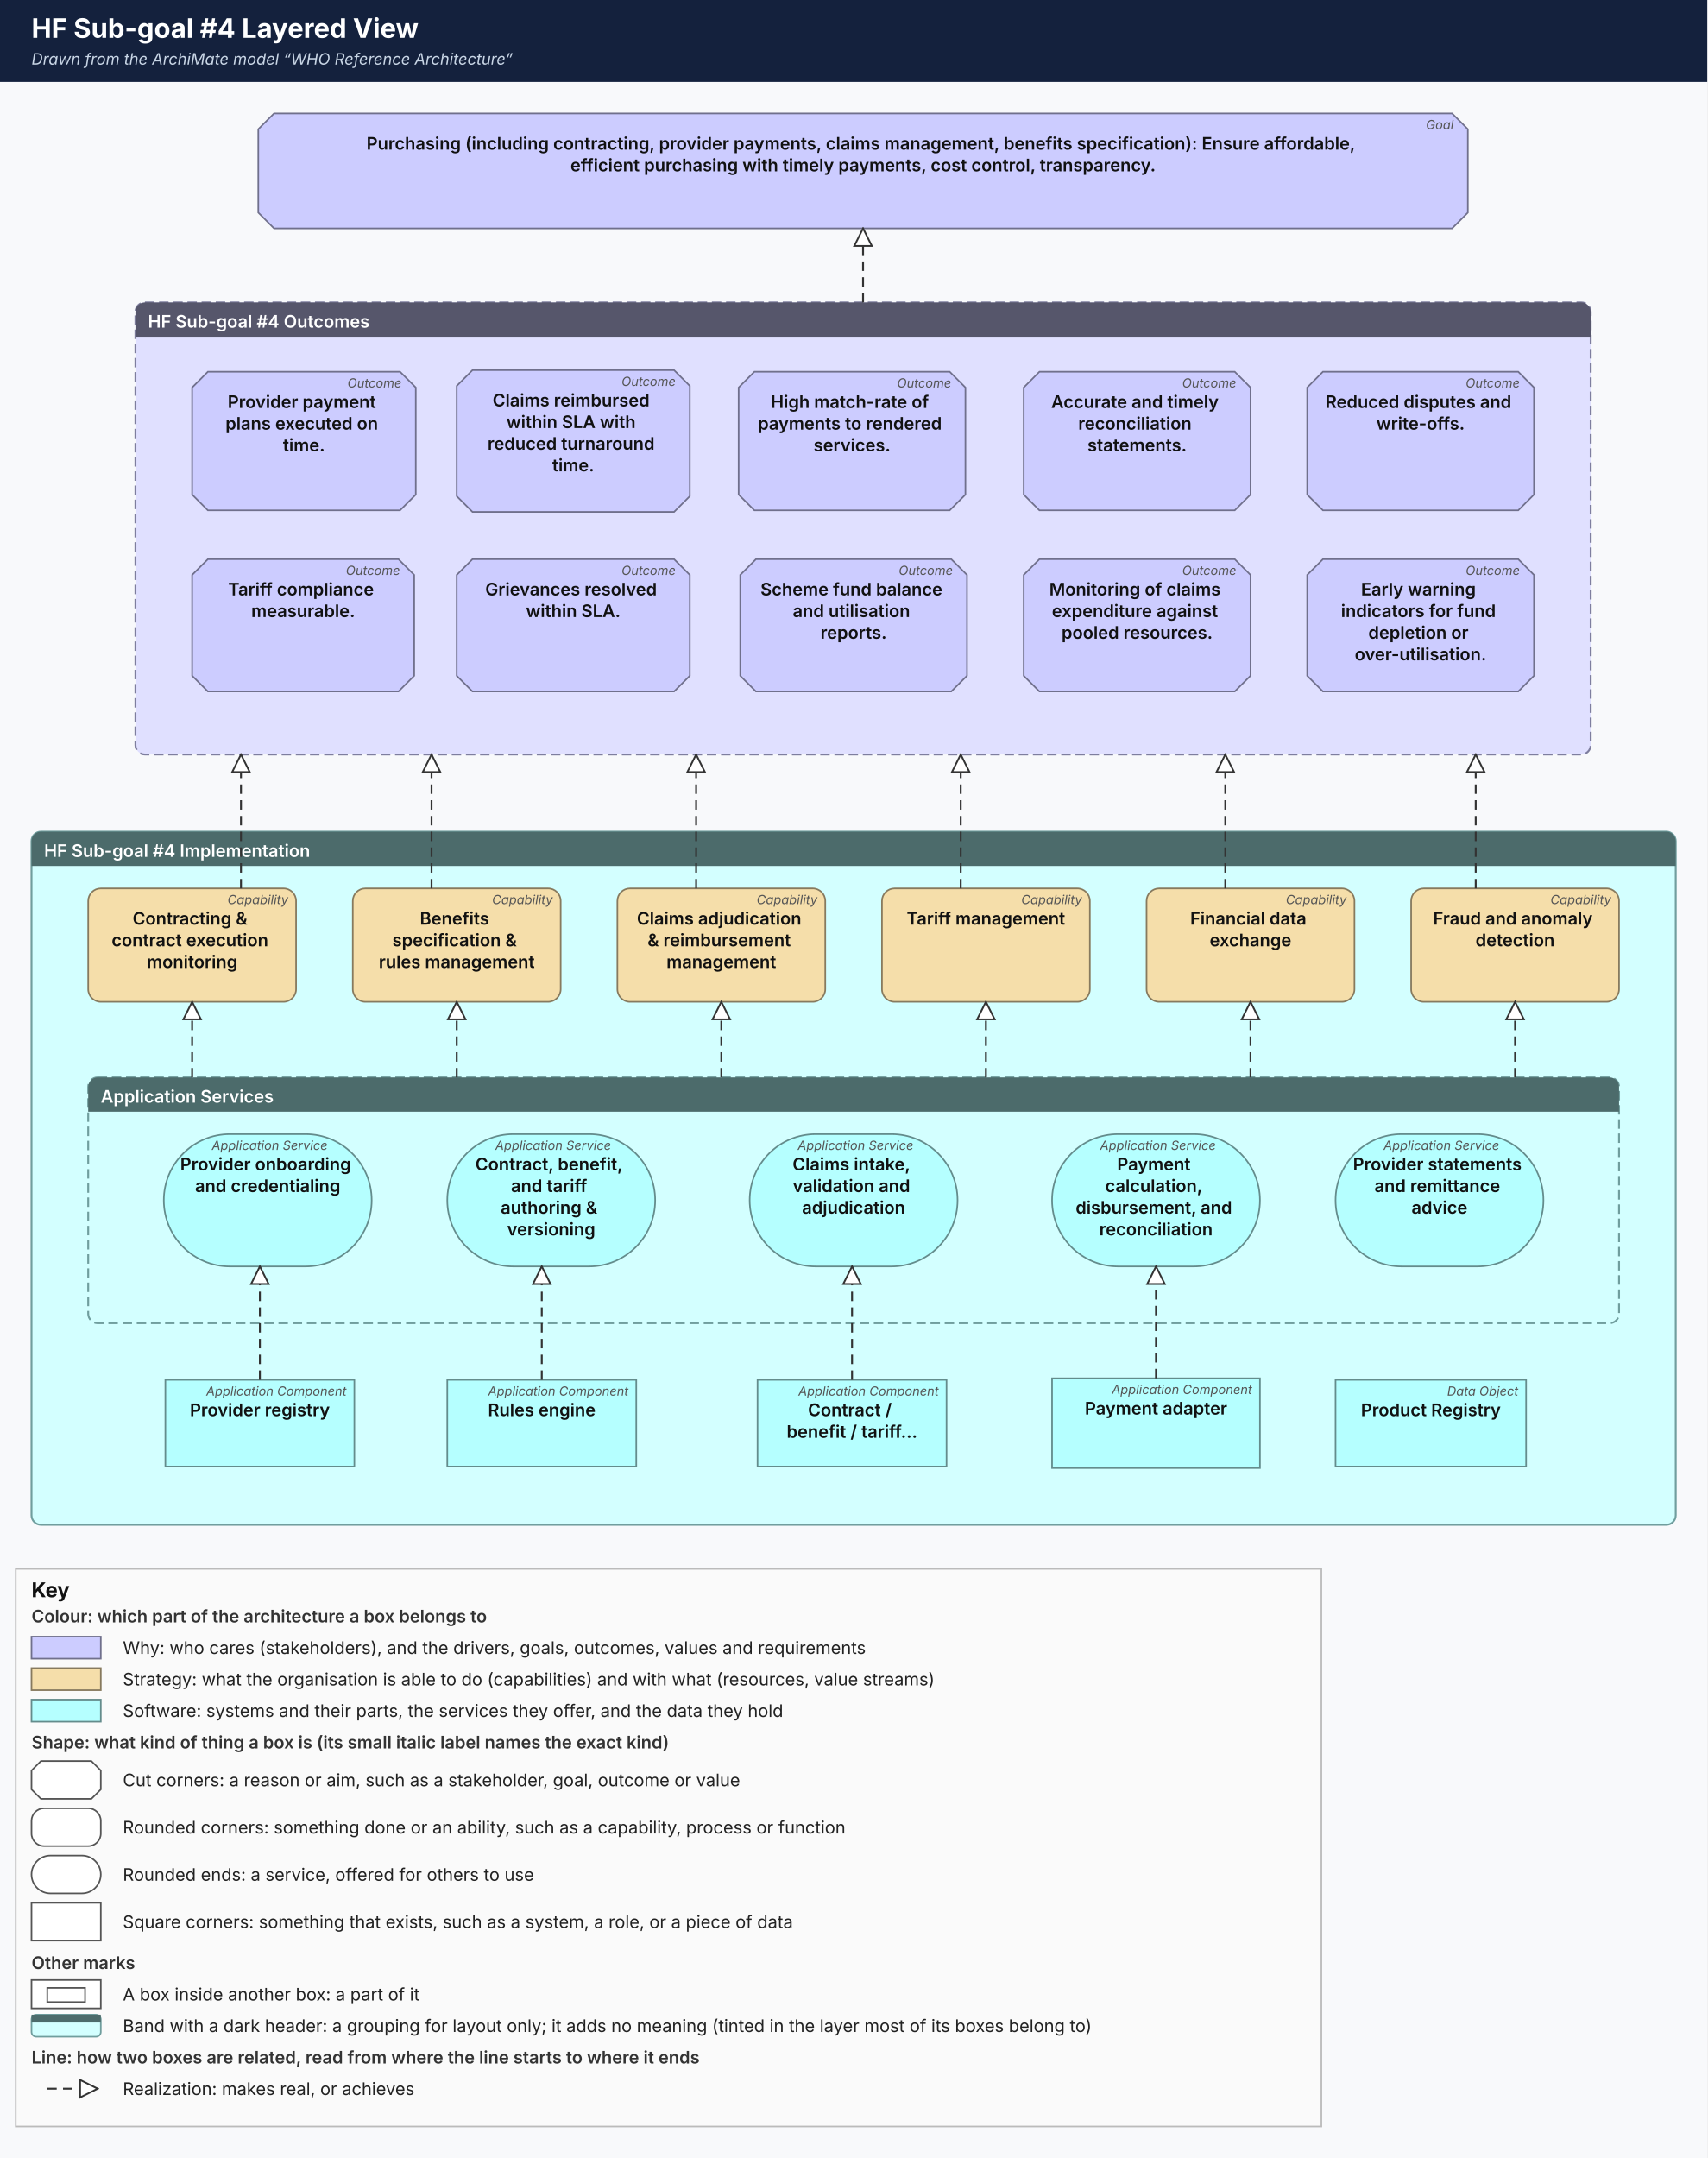
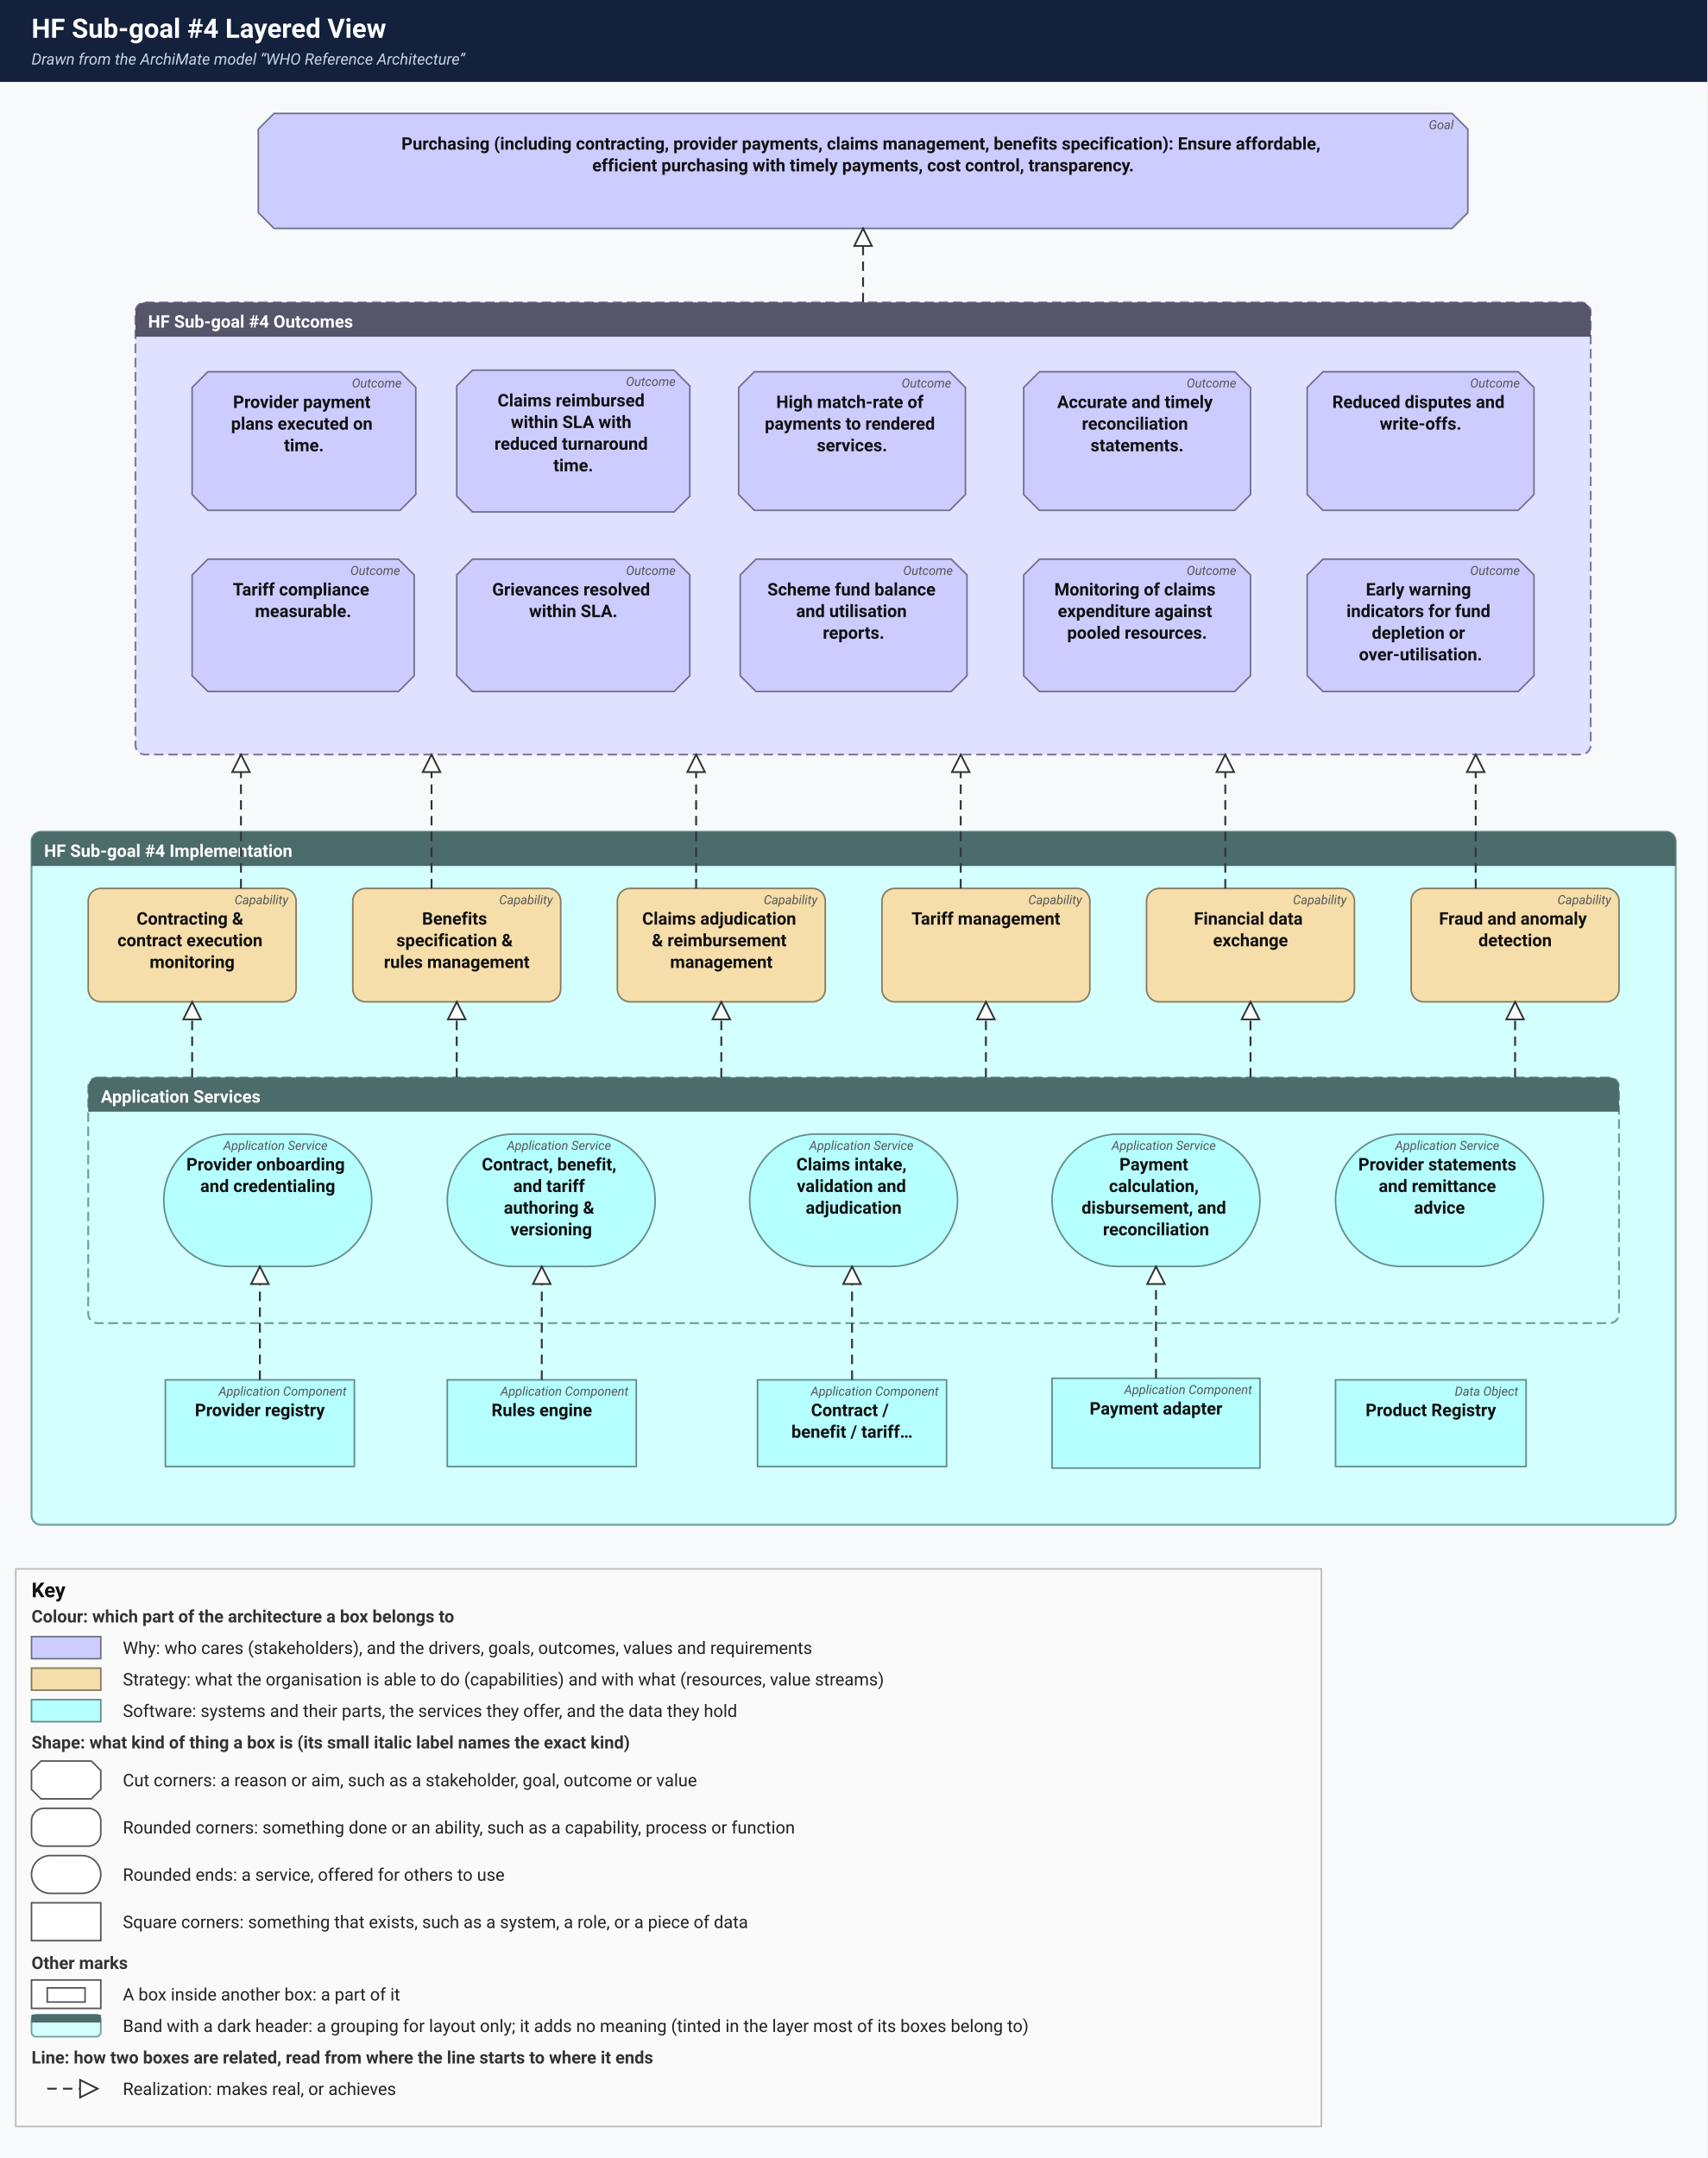
<svg xmlns="http://www.w3.org/2000/svg" viewBox="16 24 1084 1370" width="1084" height="1370" role="img" aria-labelledby="av-title">
  <style>
- .av-name{font:600 11px Inter, "Segoe UI", system-ui, -apple-system, Helvetica, Arial, sans-serif;fill:#111}
- .av-type{font:italic 8px Inter, "Segoe UI", system-ui, -apple-system, Helvetica, Arial, sans-serif;fill:#555}
- .av-group{font:600 11px Inter, "Segoe UI", system-ui, -apple-system, Helvetica, Arial, sans-serif;fill:#333}
- .av-note{font:10px Inter, "Segoe UI", system-ui, -apple-system, Helvetica, Arial, sans-serif;fill:#222}
- .av-key{font:11px Inter, "Segoe UI", system-ui, -apple-system, Helvetica, Arial, sans-serif;fill:#222}
- .av-keyh{font:600 11px Inter, "Segoe UI", system-ui, -apple-system, Helvetica, Arial, sans-serif;fill:#333}
- .av-keyt{font:700 13px Inter, "Segoe UI", system-ui, -apple-system, Helvetica, Arial, sans-serif;fill:#111}
- .av-rel{font:9px Inter, "Segoe UI", system-ui, -apple-system, Helvetica, Arial, sans-serif;fill:#333;paint-order:stroke;stroke:#fff;stroke-width:3px}
+ .av-name{font:600 11px system-ui, -apple-system, "Segoe UI", Roboto, "Helvetica Neue", Arial, "Noto Sans", sans-serif;fill:#111}
+ .av-type{font:italic 8px system-ui, -apple-system, "Segoe UI", Roboto, "Helvetica Neue", Arial, "Noto Sans", sans-serif;fill:#555}
+ .av-group{font:600 11px system-ui, -apple-system, "Segoe UI", Roboto, "Helvetica Neue", Arial, "Noto Sans", sans-serif;fill:#333}
+ .av-note{font:10px system-ui, -apple-system, "Segoe UI", Roboto, "Helvetica Neue", Arial, "Noto Sans", sans-serif;fill:#222}
+ .av-key{font:11px system-ui, -apple-system, "Segoe UI", Roboto, "Helvetica Neue", Arial, "Noto Sans", sans-serif;fill:#222}
+ .av-keyh{font:600 11px system-ui, -apple-system, "Segoe UI", Roboto, "Helvetica Neue", Arial, "Noto Sans", sans-serif;fill:#333}
+ .av-keyt{font:700 13px system-ui, -apple-system, "Segoe UI", Roboto, "Helvetica Neue", Arial, "Noto Sans", sans-serif;fill:#111}
+ .av-rel{font:9px system-ui, -apple-system, "Segoe UI", Roboto, "Helvetica Neue", Arial, "Noto Sans", sans-serif;fill:#333;paint-order:stroke;stroke:#fff;stroke-width:3px}
a:hover rect,a:hover polygon,a:focus rect,a:focus polygon{stroke:#06c;stroke-width:2.5}
</style>
  <defs>
    <marker id="arrow-open" viewBox="0 0 12 12" refX="11" refY="6" markerWidth="11" markerHeight="11" orient="auto-start-reverse" markerUnits="userSpaceOnUse">
      <path d="M1 1 L11 6 L1 11" fill="none" stroke="#333" stroke-width="1.3" />
    </marker>
    <marker id="arrow-filled" viewBox="0 0 12 12" refX="11" refY="6" markerWidth="11" markerHeight="11" orient="auto-start-reverse" markerUnits="userSpaceOnUse">
      <path d="M1 1 L11 6 L1 11 Z" fill="#333" />
    </marker>
    <marker id="arrow-small" viewBox="0 0 10 10" refX="9" refY="5" markerWidth="8" markerHeight="8" orient="auto-start-reverse" markerUnits="userSpaceOnUse">
      <path d="M1 1 L9 5 L1 9" fill="none" stroke="#333" stroke-width="1.2" />
    </marker>
    <marker id="triangle-hollow" viewBox="0 0 14 14" refX="13" refY="7" markerWidth="13" markerHeight="13" orient="auto-start-reverse" markerUnits="userSpaceOnUse">
      <path d="M1 1 L13 7 L1 13 Z" fill="#fff" stroke="#333" stroke-width="1.2" />
    </marker>
    <marker id="diamond-filled" viewBox="0 0 16 10" refX="1" refY="5" markerWidth="16" markerHeight="10" orient="auto-start-reverse" markerUnits="userSpaceOnUse">
      <path d="M1 5 L8 1 L15 5 L8 9 Z" fill="#333" />
    </marker>
    <marker id="diamond-hollow" viewBox="0 0 16 10" refX="1" refY="5" markerWidth="16" markerHeight="10" orient="auto-start-reverse" markerUnits="userSpaceOnUse">
      <path d="M1 5 L8 1 L15 5 L8 9 Z" fill="#fff" stroke="#333" stroke-width="1.2" />
    </marker>
    <marker id="dot" viewBox="0 0 8 8" refX="4" refY="4" markerWidth="7" markerHeight="7" orient="auto" markerUnits="userSpaceOnUse">
      <circle cx="4" cy="4" r="3.2" fill="#333" />
    </marker>
    <pattern id="missing" width="8" height="8" patternUnits="userSpaceOnUse" patternTransform="rotate(45)">
      <rect width="8" height="8" fill="#fff" />
      <line x1="0" y1="0" x2="0" y2="8" stroke="#d33" stroke-width="2" />
    </pattern>
  </defs>
  <rect x="16" y="24" width="1084" height="1370" fill="#f8f9fb" />
  <rect x="16" y="24" width="1084" height="52" fill="#14213d" />
-   <text x="36" y="48" style="font:700 17px Inter, &quot;Segoe UI&quot;, system-ui, -apple-system, Helvetica, Arial, sans-serif;fill:#fff">HF Sub-goal #4 Layered View</text>
-   <text x="36" y="65" style="font:italic 10px Inter, &quot;Segoe UI&quot;, system-ui, -apple-system, Helvetica, Arial, sans-serif;fill:#c9d6e6">Drawn from the ArchiMate model “WHO Reference Architecture”</text>
+   <text x="36" y="48" style="font:700 17px system-ui, -apple-system, &quot;Segoe UI&quot;, Roboto, &quot;Helvetica Neue&quot;, Arial, &quot;Noto Sans&quot;, sans-serif;fill:#fff">HF Sub-goal #4 Layered View</text>
+   <text x="36" y="65" style="font:italic 10px system-ui, -apple-system, &quot;Segoe UI&quot;, Roboto, &quot;Helvetica Neue&quot;, Arial, &quot;Noto Sans&quot;, sans-serif;fill:#c9d6e6">Drawn from the ArchiMate model “WHO Reference Architecture”</text>
  <a href="../../../en/dpi-h-ra/archimate/0.2.0-draft.2/element/purchasing-including-contracting-provider-payments-claims/" target="_top">
    <polygon points="190,96 938,96 948,106 948,159 938,169 190,169 180,159 180,106" fill="#ccccff" stroke="#70708c" stroke-width="1" />
    <text class="av-type" x="939" y="106" text-anchor="end">Goal</text>
    <text class="av-name" x="564" y="119" text-anchor="middle">
      <tspan x="564" dy="0">Purchasing (including contracting, provider payments, claims management, benefits specification): Ensure affordable,</tspan>
      <tspan x="564" dy="13.75">efficient purchasing with timely payments, cost control, transparency.</tspan>
    </text>
  </a>
  <a href="../../../en/dpi-h-ra/archimate/0.2.0-draft.2/element/hf-sub-goal-4-outcomes/" target="_top">
    <rect x="102" y="216" width="924" height="287" rx="6" fill="#e0e0ff" stroke="#7e7e9e" stroke-width="1.2" stroke-dasharray="6 3" />
    <path d="M102 222 a6 6 0 0 1 6 -6 h912 a6 6 0 0 1 6 6 v15.75 h-924 z" fill="#56566b" />
    <text class="av-group" x="110" y="232" style="fill:#fff">HF Sub-goal #4 Outcomes</text>
  </a>
  <a href="../../../en/dpi-h-ra/archimate/0.2.0-draft.2/element/provider-payment-plans-executed-on-time/" target="_top">
    <polygon points="148,260 270,260 280,270 280,338 270,348 148,348 138,338 138,270" fill="#ccccff" stroke="#70708c" stroke-width="1" />
    <text class="av-type" x="271" y="270" text-anchor="end">Outcome</text>
    <text class="av-name" x="209" y="283" text-anchor="middle">
      <tspan x="209" dy="0">Provider payment</tspan>
      <tspan x="209" dy="13.75">plans executed on</tspan>
      <tspan x="209" dy="13.75">time.</tspan>
    </text>
  </a>
  <a href="../../../en/dpi-h-ra/archimate/0.2.0-draft.2/element/claims-reimbursed-within-sla-with-reduced-turnaround-time/" target="_top">
    <polygon points="316,259 444,259 454,269 454,339 444,349 316,349 306,339 306,269" fill="#ccccff" stroke="#70708c" stroke-width="1" />
    <text class="av-type" x="445" y="269" text-anchor="end">Outcome</text>
    <text class="av-name" x="380" y="282" text-anchor="middle">
      <tspan x="380" dy="0">Claims reimbursed</tspan>
      <tspan x="380" dy="13.75">within SLA with</tspan>
      <tspan x="380" dy="13.75">reduced turnaround</tspan>
      <tspan x="380" dy="13.75">time.</tspan>
    </text>
  </a>
  <a href="../../../en/dpi-h-ra/archimate/0.2.0-draft.2/element/high-match-rate-of-payments-to-rendered-services/" target="_top">
    <polygon points="495,260 619,260 629,270 629,338 619,348 495,348 485,338 485,270" fill="#ccccff" stroke="#70708c" stroke-width="1" />
    <text class="av-type" x="620" y="270" text-anchor="end">Outcome</text>
    <text class="av-name" x="557" y="283" text-anchor="middle">
      <tspan x="557" dy="0">High match-rate of</tspan>
      <tspan x="557" dy="13.75">payments to rendered</tspan>
      <tspan x="557" dy="13.75">services.</tspan>
    </text>
  </a>
  <a href="../../../en/dpi-h-ra/archimate/0.2.0-draft.2/element/accurate-and-timely-reconciliation-statements/" target="_top">
    <polygon points="676,260 800,260 810,270 810,338 800,348 676,348 666,338 666,270" fill="#ccccff" stroke="#70708c" stroke-width="1" />
    <text class="av-type" x="801" y="270" text-anchor="end">Outcome</text>
    <text class="av-name" x="738" y="283" text-anchor="middle">
      <tspan x="738" dy="0">Accurate and timely</tspan>
      <tspan x="738" dy="13.75">reconciliation</tspan>
      <tspan x="738" dy="13.75">statements.</tspan>
    </text>
  </a>
  <a href="../../../en/dpi-h-ra/archimate/0.2.0-draft.2/element/reduced-disputes-and-write-offs/" target="_top">
    <polygon points="856,260 980,260 990,270 990,338 980,348 856,348 846,338 846,270" fill="#ccccff" stroke="#70708c" stroke-width="1" />
    <text class="av-type" x="981" y="270" text-anchor="end">Outcome</text>
    <text class="av-name" x="918" y="283" text-anchor="middle">
      <tspan x="918" dy="0">Reduced disputes and</tspan>
      <tspan x="918" dy="13.75">write-offs.</tspan>
    </text>
  </a>
  <a href="../../../en/dpi-h-ra/archimate/0.2.0-draft.2/element/tariff-compliance-measurable/" target="_top">
    <polygon points="148,379 269,379 279,389 279,453 269,463 148,463 138,453 138,389" fill="#ccccff" stroke="#70708c" stroke-width="1" />
    <text class="av-type" x="270" y="389" text-anchor="end">Outcome</text>
    <text class="av-name" x="208.5" y="402" text-anchor="middle">
      <tspan x="208.5" dy="0">Tariff compliance</tspan>
      <tspan x="208.5" dy="13.75">measurable.</tspan>
    </text>
  </a>
  <a href="../../../en/dpi-h-ra/archimate/0.2.0-draft.2/element/grievances-resolved-within-sla/" target="_top">
    <polygon points="316,379 444,379 454,389 454,453 444,463 316,463 306,453 306,389" fill="#ccccff" stroke="#70708c" stroke-width="1" />
    <text class="av-type" x="445" y="389" text-anchor="end">Outcome</text>
    <text class="av-name" x="380" y="402" text-anchor="middle">
      <tspan x="380" dy="0">Grievances resolved</tspan>
      <tspan x="380" dy="13.75">within SLA.</tspan>
    </text>
  </a>
  <a href="../../../en/dpi-h-ra/archimate/0.2.0-draft.2/element/scheme-fund-balance-and-utilisation-reports/" target="_top">
    <polygon points="496,379 620,379 630,389 630,453 620,463 496,463 486,453 486,389" fill="#ccccff" stroke="#70708c" stroke-width="1" />
    <text class="av-type" x="621" y="389" text-anchor="end">Outcome</text>
    <text class="av-name" x="558" y="402" text-anchor="middle">
      <tspan x="558" dy="0">Scheme fund balance</tspan>
      <tspan x="558" dy="13.75">and utilisation</tspan>
      <tspan x="558" dy="13.75">reports.</tspan>
    </text>
  </a>
  <a href="../../../en/dpi-h-ra/archimate/0.2.0-draft.2/element/monitoring-of-claims-expenditure-against-pooled-resources/" target="_top">
    <polygon points="676,379 800,379 810,389 810,453 800,463 676,463 666,453 666,389" fill="#ccccff" stroke="#70708c" stroke-width="1" />
    <text class="av-type" x="801" y="389" text-anchor="end">Outcome</text>
    <text class="av-name" x="738" y="402" text-anchor="middle">
      <tspan x="738" dy="0">Monitoring of claims</tspan>
      <tspan x="738" dy="13.75">expenditure against</tspan>
      <tspan x="738" dy="13.75">pooled resources.</tspan>
    </text>
  </a>
  <a href="../../../en/dpi-h-ra/archimate/0.2.0-draft.2/element/early-warning-indicators-for-fund-depletion-or-over/" target="_top">
    <polygon points="856,379 980,379 990,389 990,453 980,463 856,463 846,453 846,389" fill="#ccccff" stroke="#70708c" stroke-width="1" />
    <text class="av-type" x="981" y="389" text-anchor="end">Outcome</text>
    <text class="av-name" x="918" y="402" text-anchor="middle">
      <tspan x="918" dy="0">Early warning</tspan>
      <tspan x="918" dy="13.75">indicators for fund</tspan>
      <tspan x="918" dy="13.75">depletion or</tspan>
      <tspan x="918" dy="13.75">over-utilisation.</tspan>
    </text>
  </a>
  <g class="av-g">
    <rect x="36" y="552" width="1044" height="440" rx="6" fill="#d3ffff" stroke="#709e9e" stroke-width="1.2" />
    <path d="M36 558 a6 6 0 0 1 6 -6 h1032 a6 6 0 0 1 6 6 v15.75 h-1044 z" fill="#4c6b6b" />
    <text class="av-group" x="44" y="568" style="fill:#fff">HF Sub-goal #4 Implementation</text>
  </g>
  <a href="../../../en/dpi-h-ra/archimate/0.2.0-draft.2/element/application-services-45c2/" target="_top">
    <rect x="72" y="708" width="972" height="156" rx="6" fill="#d3ffff" stroke="#709e9e" stroke-width="1.2" stroke-dasharray="6 3" />
    <path d="M72 714 a6 6 0 0 1 6 -6 h960 a6 6 0 0 1 6 6 v15.75 h-972 z" fill="#4c6b6b" />
    <text class="av-group" x="80" y="724" style="fill:#fff">Application Services</text>
  </a>
  <a href="../../../en/dpi-h-ra/archimate/0.2.0-draft.2/element/provider-onboarding-and-credentialing/" target="_top">
    <rect x="120" y="744" width="132" height="84" rx="42" fill="#b5ffff" stroke="#648c8c" stroke-width="1" />
    <text class="av-type" x="224" y="754" text-anchor="end">Application Service</text>
    <text class="av-name" x="186" y="767" text-anchor="middle">
      <tspan x="186" dy="0">Provider onboarding</tspan>
      <tspan x="186" dy="13.75">and credentialing</tspan>
    </text>
  </a>
  <a href="../../../en/dpi-h-ra/archimate/0.2.0-draft.2/element/contract-benefit-and-tariff-authoring-versioning/" target="_top">
    <rect x="300" y="744" width="132" height="84" rx="42" fill="#b5ffff" stroke="#648c8c" stroke-width="1" />
    <text class="av-type" x="404" y="754" text-anchor="end">Application Service</text>
    <text class="av-name" x="366" y="767" text-anchor="middle">
      <tspan x="366" dy="0">Contract, benefit,</tspan>
      <tspan x="366" dy="13.75">and tariff</tspan>
      <tspan x="366" dy="13.75">authoring &amp;</tspan>
      <tspan x="366" dy="13.75">versioning</tspan>
    </text>
  </a>
  <a href="../../../en/dpi-h-ra/archimate/0.2.0-draft.2/element/claims-intake-validation-and-adjudication/" target="_top">
    <rect x="492" y="744" width="132" height="84" rx="42" fill="#b5ffff" stroke="#648c8c" stroke-width="1" />
    <text class="av-type" x="596" y="754" text-anchor="end">Application Service</text>
    <text class="av-name" x="558" y="767" text-anchor="middle">
      <tspan x="558" dy="0">Claims intake,</tspan>
      <tspan x="558" dy="13.75">validation and</tspan>
      <tspan x="558" dy="13.75">adjudication</tspan>
    </text>
  </a>
  <a href="../../../en/dpi-h-ra/archimate/0.2.0-draft.2/element/payment-calculation-disbursement-and-reconciliation/" target="_top">
    <rect x="684" y="744" width="132" height="84" rx="42" fill="#b5ffff" stroke="#648c8c" stroke-width="1" />
    <text class="av-type" x="788" y="754" text-anchor="end">Application Service</text>
    <text class="av-name" x="750" y="767" text-anchor="middle">
      <tspan x="750" dy="0">Payment</tspan>
      <tspan x="750" dy="13.75">calculation,</tspan>
      <tspan x="750" dy="13.75">disbursement, and</tspan>
      <tspan x="750" dy="13.75">reconciliation</tspan>
    </text>
  </a>
  <a href="../../../en/dpi-h-ra/archimate/0.2.0-draft.2/element/provider-statements-and-remittance-advice/" target="_top">
    <rect x="864" y="744" width="132" height="84" rx="42" fill="#b5ffff" stroke="#648c8c" stroke-width="1" />
    <text class="av-type" x="968" y="754" text-anchor="end">Application Service</text>
    <text class="av-name" x="930" y="767" text-anchor="middle">
      <tspan x="930" dy="0">Provider statements</tspan>
      <tspan x="930" dy="13.75">and remittance</tspan>
      <tspan x="930" dy="13.75">advice</tspan>
    </text>
  </a>
  <a href="../../../en/dpi-h-ra/archimate/0.2.0-draft.2/element/fraud-and-anomaly-detection/" target="_top">
    <rect x="912" y="588" width="132" height="72" rx="8" fill="#f5deaa" stroke="#877a5e" stroke-width="1" />
    <text class="av-type" x="1039" y="598" text-anchor="end">Capability</text>
    <text class="av-name" x="978" y="611" text-anchor="middle">
      <tspan x="978" dy="0">Fraud and anomaly</tspan>
      <tspan x="978" dy="13.75">detection</tspan>
    </text>
  </a>
  <a href="../../../en/dpi-h-ra/archimate/0.2.0-draft.2/element/provider-registry/" target="_top">
    <rect x="121" y="900" width="120" height="55" fill="#b5ffff" stroke="#648c8c" stroke-width="1" />
    <text class="av-type" x="236" y="910" text-anchor="end">Application Component</text>
    <text class="av-name" x="181" y="923" text-anchor="middle">
      <tspan x="181" dy="0">Provider registry</tspan>
    </text>
  </a>
  <a href="../../../en/dpi-h-ra/archimate/0.2.0-draft.2/element/contract-benefit-tariff-management-system/" target="_top">
    <rect x="497" y="900" width="120" height="55" fill="#b5ffff" stroke="#648c8c" stroke-width="1" />
    <text class="av-type" x="612" y="910" text-anchor="end">Application Component</text>
    <text class="av-name" x="557" y="923" text-anchor="middle">
      <tspan x="557" dy="0">Contract /</tspan>
      <tspan x="557" dy="13.75">benefit / tariff…</tspan>
    </text>
  </a>
  <a href="../../../en/dpi-h-ra/archimate/0.2.0-draft.2/element/contracting-contract-execution-monitoring/" target="_top">
    <rect x="72" y="588" width="132" height="72" rx="8" fill="#f5deaa" stroke="#877a5e" stroke-width="1" />
    <text class="av-type" x="199" y="598" text-anchor="end">Capability</text>
    <text class="av-name" x="138" y="611" text-anchor="middle">
      <tspan x="138" dy="0">Contracting &amp;</tspan>
      <tspan x="138" dy="13.75">contract execution</tspan>
      <tspan x="138" dy="13.75">monitoring</tspan>
    </text>
  </a>
  <a href="../../../en/dpi-h-ra/archimate/0.2.0-draft.2/element/claims-adjudication-reimbursement-management/" target="_top">
    <rect x="408" y="588" width="132" height="72" rx="8" fill="#f5deaa" stroke="#877a5e" stroke-width="1" />
    <text class="av-type" x="535" y="598" text-anchor="end">Capability</text>
    <text class="av-name" x="474" y="611" text-anchor="middle">
      <tspan x="474" dy="0">Claims adjudication</tspan>
      <tspan x="474" dy="13.75">&amp; reimbursement</tspan>
      <tspan x="474" dy="13.75">management</tspan>
    </text>
  </a>
  <a href="../../../en/dpi-h-ra/archimate/0.2.0-draft.2/element/benefits-specification-rules-management/" target="_top">
    <rect x="240" y="588" width="132" height="72" rx="8" fill="#f5deaa" stroke="#877a5e" stroke-width="1" />
    <text class="av-type" x="367" y="598" text-anchor="end">Capability</text>
    <text class="av-name" x="306" y="611" text-anchor="middle">
      <tspan x="306" dy="0">Benefits</tspan>
      <tspan x="306" dy="13.75">specification &amp;</tspan>
      <tspan x="306" dy="13.75">rules management</tspan>
    </text>
  </a>
  <a href="../../../en/dpi-h-ra/archimate/0.2.0-draft.2/element/financial-data-exchange/" target="_top">
    <rect x="744" y="588" width="132" height="72" rx="8" fill="#f5deaa" stroke="#877a5e" stroke-width="1" />
    <text class="av-type" x="871" y="598" text-anchor="end">Capability</text>
    <text class="av-name" x="810" y="611" text-anchor="middle">
      <tspan x="810" dy="0">Financial data</tspan>
      <tspan x="810" dy="13.75">exchange</tspan>
    </text>
  </a>
  <a href="../../../en/dpi-h-ra/archimate/0.2.0-draft.2/element/rules-engine/" target="_top">
    <rect x="300" y="900" width="120" height="55" fill="#b5ffff" stroke="#648c8c" stroke-width="1" />
    <text class="av-type" x="415" y="910" text-anchor="end">Application Component</text>
    <text class="av-name" x="360" y="923" text-anchor="middle">
      <tspan x="360" dy="0">Rules engine</tspan>
    </text>
  </a>
  <a href="../../../en/dpi-h-ra/archimate/0.2.0-draft.2/element/tariff-management/" target="_top">
    <rect x="576" y="588" width="132" height="72" rx="8" fill="#f5deaa" stroke="#877a5e" stroke-width="1" />
    <text class="av-type" x="703" y="598" text-anchor="end">Capability</text>
    <text class="av-name" x="642" y="611" text-anchor="middle">
      <tspan x="642" dy="0">Tariff management</tspan>
    </text>
  </a>
  <a href="../../../en/dpi-h-ra/archimate/0.2.0-draft.2/element/product-registry/" target="_top">
    <rect x="864" y="900" width="121" height="55" fill="#b5ffff" stroke="#648c8c" stroke-width="1" />
    <text class="av-type" x="980" y="910" text-anchor="end">Data Object</text>
    <text class="av-name" x="924.5" y="923" text-anchor="middle">
      <tspan x="924.5" dy="0">Product Registry</tspan>
    </text>
  </a>
  <a href="../../../en/dpi-h-ra/archimate/0.2.0-draft.2/element/payment-adapter/" target="_top">
    <rect x="684" y="899" width="132" height="57" fill="#b5ffff" stroke="#648c8c" stroke-width="1" />
    <text class="av-type" x="811" y="909" text-anchor="end">Application Component</text>
    <text class="av-name" x="750" y="922" text-anchor="middle">
      <tspan x="750" dy="0">Payment adapter</tspan>
    </text>
  </a>
  <a href="../../../en/dpi-h-ra/archimate/0.2.0-draft.2/relationship/id-612ec711f9874ee9ac9e530e686fa22c/" target="_top">
    <path d="M564 216 L564 169" fill="none" stroke="#333" stroke-width="1.2" stroke-dasharray="6 4" marker-end="url(#triangle-hollow)" />
    <path d="M564 216 L564 169" fill="none" stroke="transparent" stroke-width="8" />
  </a>
  <a href="../../../en/dpi-h-ra/archimate/0.2.0-draft.2/relationship/id-544b177bb9a0483489449a7629aff182/" target="_top">
    <path d="M138 708 L138 660" fill="none" stroke="#333" stroke-width="1.2" stroke-dasharray="6 4" marker-end="url(#triangle-hollow)" />
    <path d="M138 708 L138 660" fill="none" stroke="transparent" stroke-width="8" />
  </a>
  <a href="../../../en/dpi-h-ra/archimate/0.2.0-draft.2/relationship/id-9318556fb2484446b483ec47116b1149/" target="_top">
    <path d="M306 708 L306 660" fill="none" stroke="#333" stroke-width="1.2" stroke-dasharray="6 4" marker-end="url(#triangle-hollow)" />
    <path d="M306 708 L306 660" fill="none" stroke="transparent" stroke-width="8" />
  </a>
  <a href="../../../en/dpi-h-ra/archimate/0.2.0-draft.2/relationship/id-1c56455ddab24a2ab6956a0b268b65ac/" target="_top">
    <path d="M474 708 L474 660" fill="none" stroke="#333" stroke-width="1.2" stroke-dasharray="6 4" marker-end="url(#triangle-hollow)" />
    <path d="M474 708 L474 660" fill="none" stroke="transparent" stroke-width="8" />
  </a>
  <a href="../../../en/dpi-h-ra/archimate/0.2.0-draft.2/relationship/id-a3d733b492c748c38e1b696270a11b52/" target="_top">
    <path d="M642 708 L642 660" fill="none" stroke="#333" stroke-width="1.2" stroke-dasharray="6 4" marker-end="url(#triangle-hollow)" />
    <path d="M642 708 L642 660" fill="none" stroke="transparent" stroke-width="8" />
  </a>
  <a href="../../../en/dpi-h-ra/archimate/0.2.0-draft.2/relationship/id-121644a97cde44968cf6466fc5166202/" target="_top">
    <path d="M810 708 L810 660" fill="none" stroke="#333" stroke-width="1.2" stroke-dasharray="6 4" marker-end="url(#triangle-hollow)" />
    <path d="M810 708 L810 660" fill="none" stroke="transparent" stroke-width="8" />
  </a>
  <a href="../../../en/dpi-h-ra/archimate/0.2.0-draft.2/relationship/id-61ea69e8009447e6a8b2a63f669e1a28/" target="_top">
    <path d="M978 708 L978 660" fill="none" stroke="#333" stroke-width="1.2" stroke-dasharray="6 4" marker-end="url(#triangle-hollow)" />
    <path d="M978 708 L978 660" fill="none" stroke="transparent" stroke-width="8" />
  </a>
  <a href="../../../en/dpi-h-ra/archimate/0.2.0-draft.2/relationship/id-674769ac5b1c45d1a4fbe621b1938d96/" target="_top">
    <path d="M953 588 L953 503" fill="none" stroke="#333" stroke-width="1.2" stroke-dasharray="6 4" marker-end="url(#triangle-hollow)" />
    <path d="M953 588 L953 503" fill="none" stroke="transparent" stroke-width="8" />
  </a>
  <a href="../../../en/dpi-h-ra/archimate/0.2.0-draft.2/relationship/id-fb456e0043b141d7ba426768fcbdf875/" target="_top">
    <path d="M181 900 L181 828" fill="none" stroke="#333" stroke-width="1.2" stroke-dasharray="6 4" marker-end="url(#triangle-hollow)" />
    <path d="M181 900 L181 828" fill="none" stroke="transparent" stroke-width="8" />
  </a>
  <a href="../../../en/dpi-h-ra/archimate/0.2.0-draft.2/relationship/id-2f4b9958ad3f47dd9aba8ba2f4a86054/" target="_top">
    <path d="M557 900 L557 828" fill="none" stroke="#333" stroke-width="1.2" stroke-dasharray="6 4" marker-end="url(#triangle-hollow)" />
    <path d="M557 900 L557 828" fill="none" stroke="transparent" stroke-width="8" />
  </a>
  <a href="../../../en/dpi-h-ra/archimate/0.2.0-draft.2/relationship/id-75fbb4fe2d4f49ecbfa4c97376d32e22/" target="_top">
    <path d="M169 588 L169 503" fill="none" stroke="#333" stroke-width="1.2" stroke-dasharray="6 4" marker-end="url(#triangle-hollow)" />
    <path d="M169 588 L169 503" fill="none" stroke="transparent" stroke-width="8" />
  </a>
  <a href="../../../en/dpi-h-ra/archimate/0.2.0-draft.2/relationship/id-6180fda5c88a43749935d69fc17cb436/" target="_top">
    <path d="M458 588 L458 503" fill="none" stroke="#333" stroke-width="1.2" stroke-dasharray="6 4" marker-end="url(#triangle-hollow)" />
    <path d="M458 588 L458 503" fill="none" stroke="transparent" stroke-width="8" />
  </a>
  <a href="../../../en/dpi-h-ra/archimate/0.2.0-draft.2/relationship/id-8bf9ef0be0d64193849c1957329a1212/" target="_top">
    <path d="M290 588 L290 503" fill="none" stroke="#333" stroke-width="1.2" stroke-dasharray="6 4" marker-end="url(#triangle-hollow)" />
    <path d="M290 588 L290 503" fill="none" stroke="transparent" stroke-width="8" />
  </a>
  <a href="../../../en/dpi-h-ra/archimate/0.2.0-draft.2/relationship/id-e9207391269b4db9afe4f7b4fd53f204/" target="_top">
    <path d="M794 588 L794 503" fill="none" stroke="#333" stroke-width="1.2" stroke-dasharray="6 4" marker-end="url(#triangle-hollow)" />
    <path d="M794 588 L794 503" fill="none" stroke="transparent" stroke-width="8" />
  </a>
  <a href="../../../en/dpi-h-ra/archimate/0.2.0-draft.2/relationship/id-388bc8c32a924c52a4f94bfaa8d348e6/" target="_top">
    <path d="M360 900 L360 828" fill="none" stroke="#333" stroke-width="1.2" stroke-dasharray="6 4" marker-end="url(#triangle-hollow)" />
    <path d="M360 900 L360 828" fill="none" stroke="transparent" stroke-width="8" />
  </a>
  <a href="../../../en/dpi-h-ra/archimate/0.2.0-draft.2/relationship/id-a76979f93a224a9681d2dea7fd478e15/" target="_top">
    <path d="M626 588 L626 503" fill="none" stroke="#333" stroke-width="1.2" stroke-dasharray="6 4" marker-end="url(#triangle-hollow)" />
    <path d="M626 588 L626 503" fill="none" stroke="transparent" stroke-width="8" />
  </a>
  <a href="../../../en/dpi-h-ra/archimate/0.2.0-draft.2/relationship/id-65e4a8cffba44b47a1f2f67ba23fc519/" target="_top">
    <path d="M750 899 L750 828" fill="none" stroke="#333" stroke-width="1.2" stroke-dasharray="6 4" marker-end="url(#triangle-hollow)" />
    <path d="M750 899 L750 828" fill="none" stroke="transparent" stroke-width="8" />
  </a>
  <g class="av-legend">
    <rect x="26" y="1020" width="829" height="354" fill="#fafafa" stroke="#bbb" />
    <text class="av-keyt" x="36" y="1038">Key</text>
    <text class="av-keyh" x="36" y="1054">Colour: which part of the architecture a box belongs to</text>
    <rect x="36" y="1063" width="44" height="14" fill="#ccccff" stroke="#70708c" />
    <text class="av-key" x="94" y="1074">Why: who cares (stakeholders), and the drivers, goals, outcomes, values and requirements</text>
    <rect x="36" y="1083" width="44" height="14" fill="#f5deaa" stroke="#877a5e" />
    <text class="av-key" x="94" y="1094">Strategy: what the organisation is able to do (capabilities) and with what (resources, value streams)</text>
    <rect x="36" y="1103" width="44" height="14" fill="#b5ffff" stroke="#648c8c" />
    <text class="av-key" x="94" y="1114">Software: systems and their parts, the services they offer, and the data they hold</text>
    <text class="av-keyh" x="36" y="1134">Shape: what kind of thing a box is (its small italic label names the exact kind)</text>
    <polygon points="42,1142 74,1142 80,1148 80,1160 74,1166 42,1166 36,1160 36,1148" fill="#fff" stroke="#555" />
    <text class="av-key" x="94" y="1158">Cut corners: a reason or aim, such as a stakeholder, goal, outcome or value</text>
    <rect x="36" y="1172" width="44" height="24" rx="8" fill="#fff" stroke="#555" />
    <text class="av-key" x="94" y="1188">Rounded corners: something done or an ability, such as a capability, process or function</text>
    <rect x="36" y="1202" width="44" height="24" rx="12" fill="#fff" stroke="#555" />
    <text class="av-key" x="94" y="1218">Rounded ends: a service, offered for others to use</text>
    <rect x="36" y="1232" width="44" height="24" fill="#fff" stroke="#555" />
    <text class="av-key" x="94" y="1248">Square corners: something that exists, such as a system, a role, or a piece of data</text>
    <text class="av-keyh" x="36" y="1274">Other marks</text>
    <rect x="36" y="1281" width="44" height="18" fill="#fff" stroke="#555" />
    <rect x="46" y="1286" width="24" height="9" fill="#fff" stroke="#555" />
    <text class="av-key" x="94" y="1294">A box inside another box: a part of it</text>
    <rect x="36" y="1303" width="44" height="14" rx="3" fill="#d3ffff" stroke="#709e9e" />
    <rect x="36" y="1303" width="44" height="5" fill="#4c6b6b" />
    <text class="av-key" x="94" y="1314">Band with a dark header: a grouping for layout only; it adds no meaning (tinted in the layer most of its boxes belong to)</text>
    <text class="av-keyh" x="36" y="1334">Line: how two boxes are related, read from where the line starts to where it ends</text>
    <path d="M46 1350 L78 1350" fill="none" stroke="#333" stroke-width="1.2" stroke-dasharray="6 4" marker-end="url(#triangle-hollow)" />
    <text class="av-key" x="94" y="1354">Realization: makes real, or achieves</text>
  </g>
</svg>
